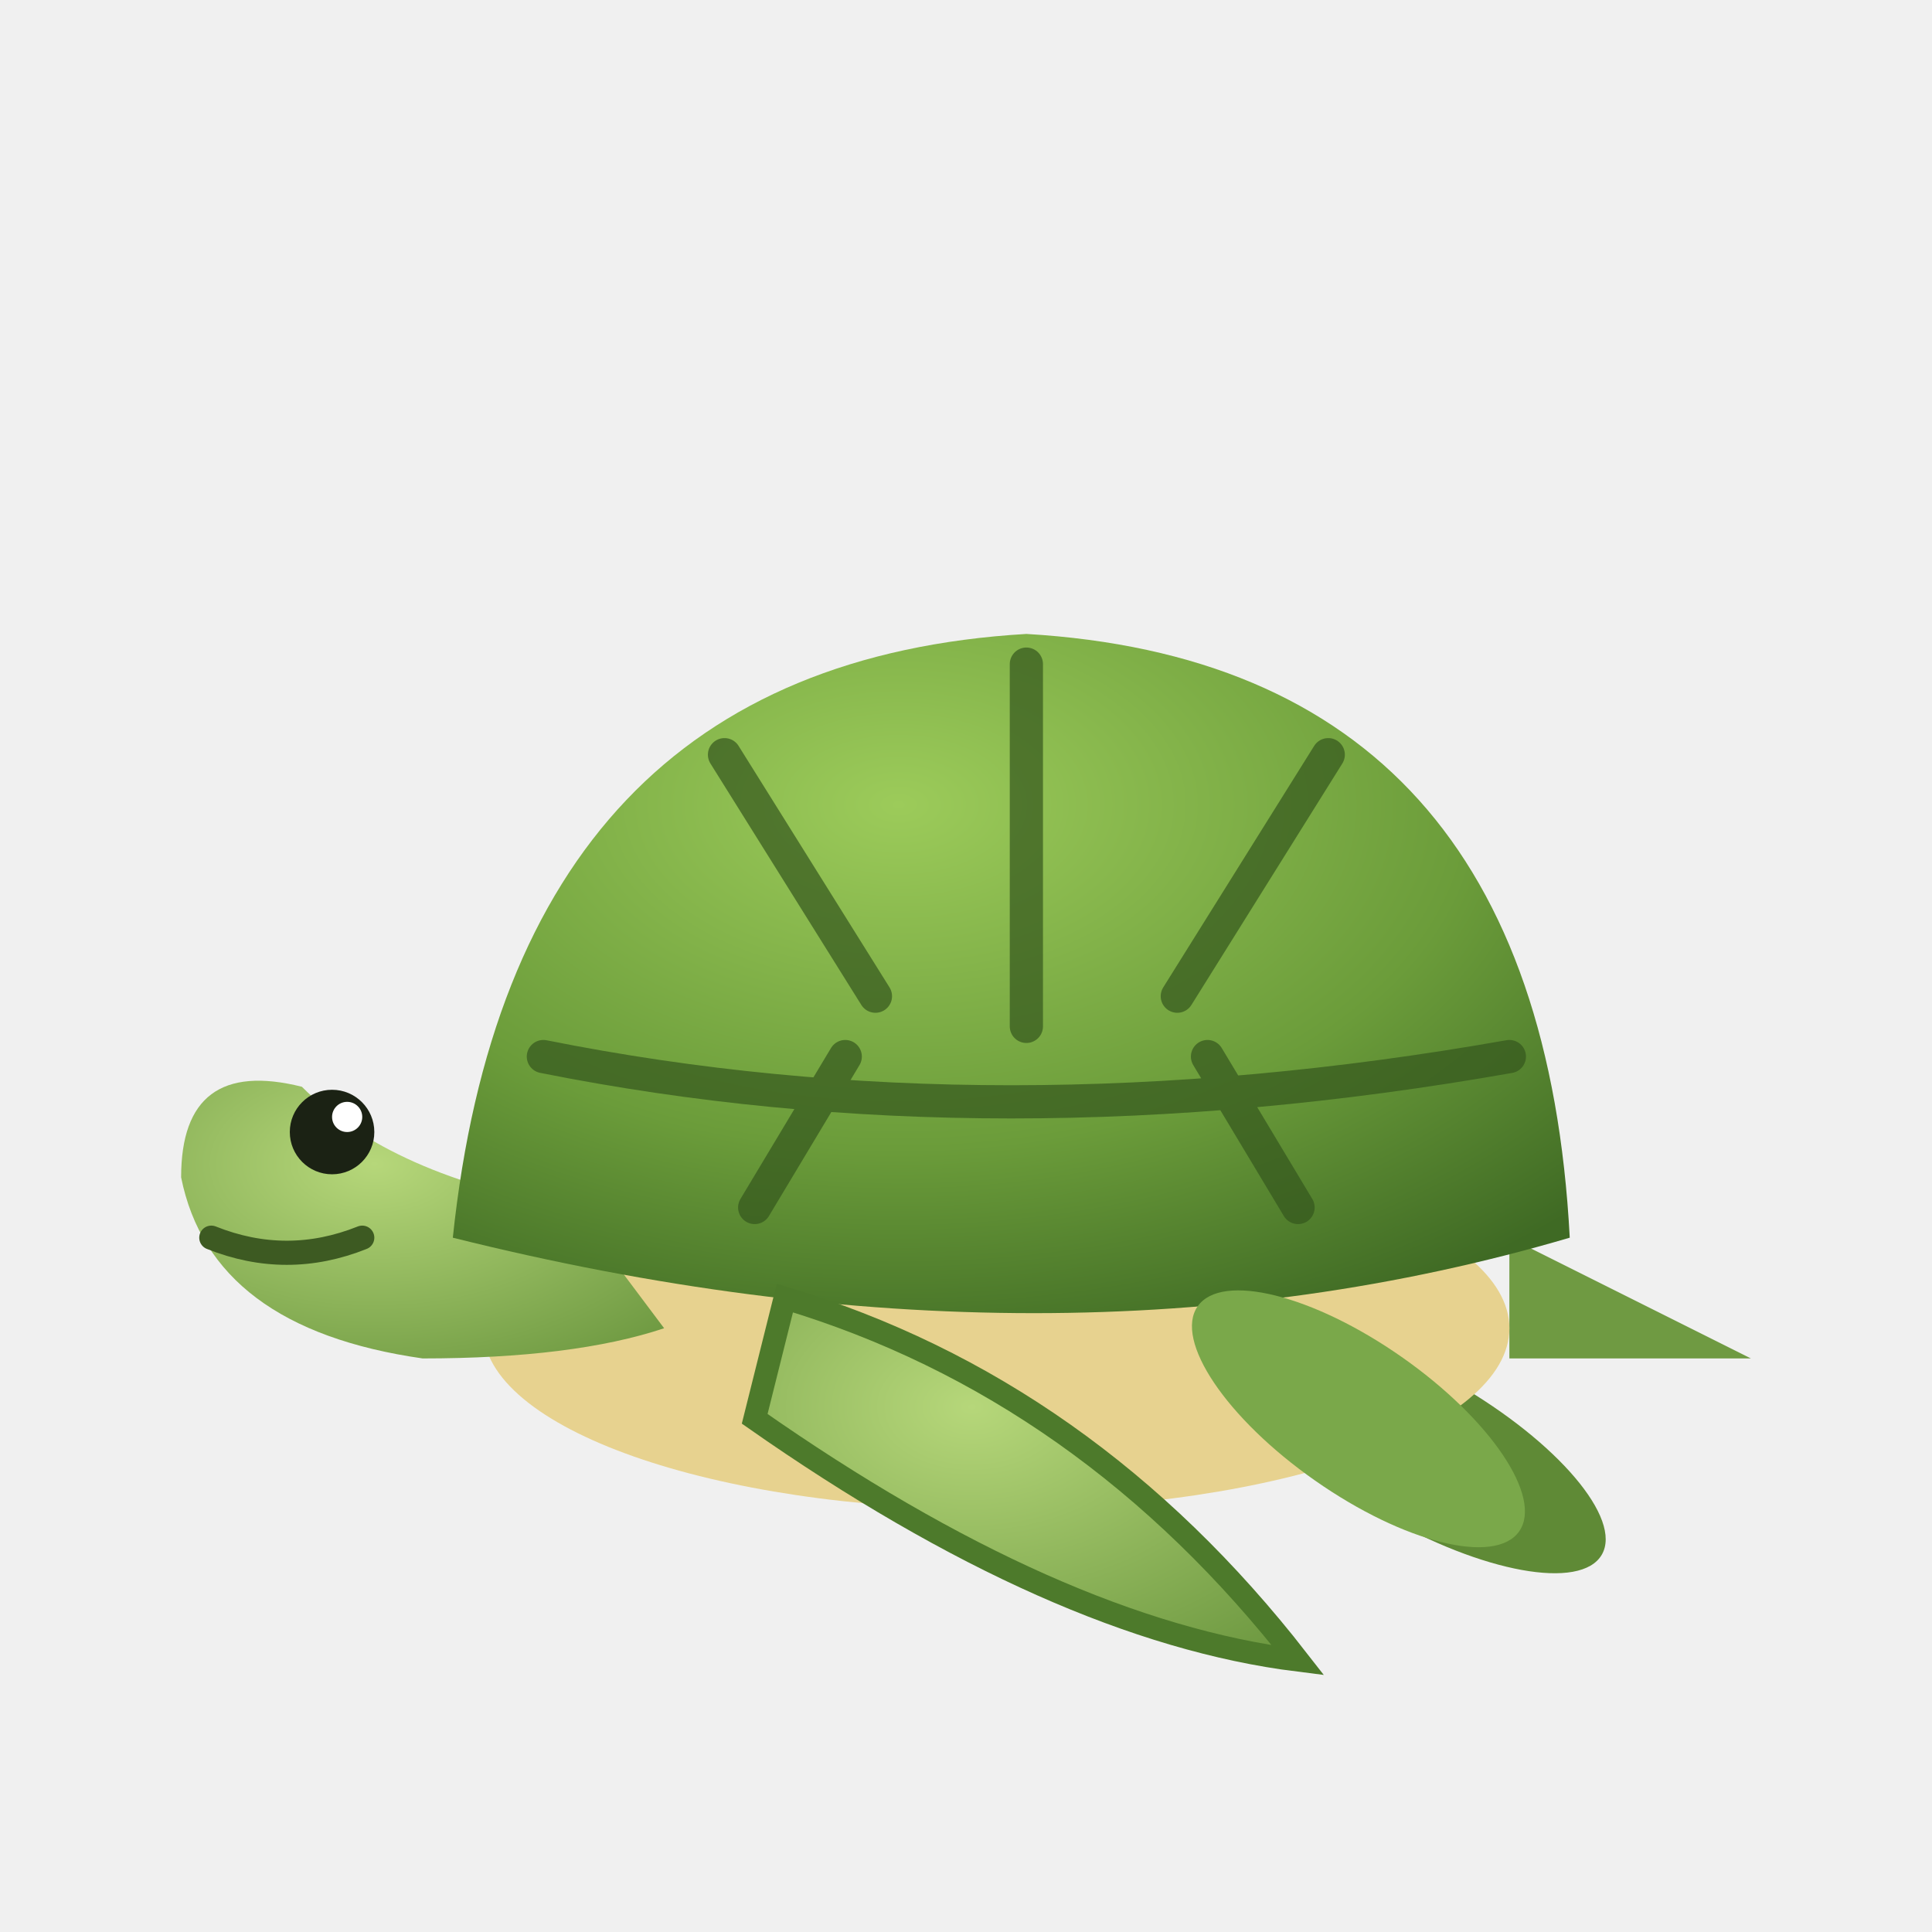
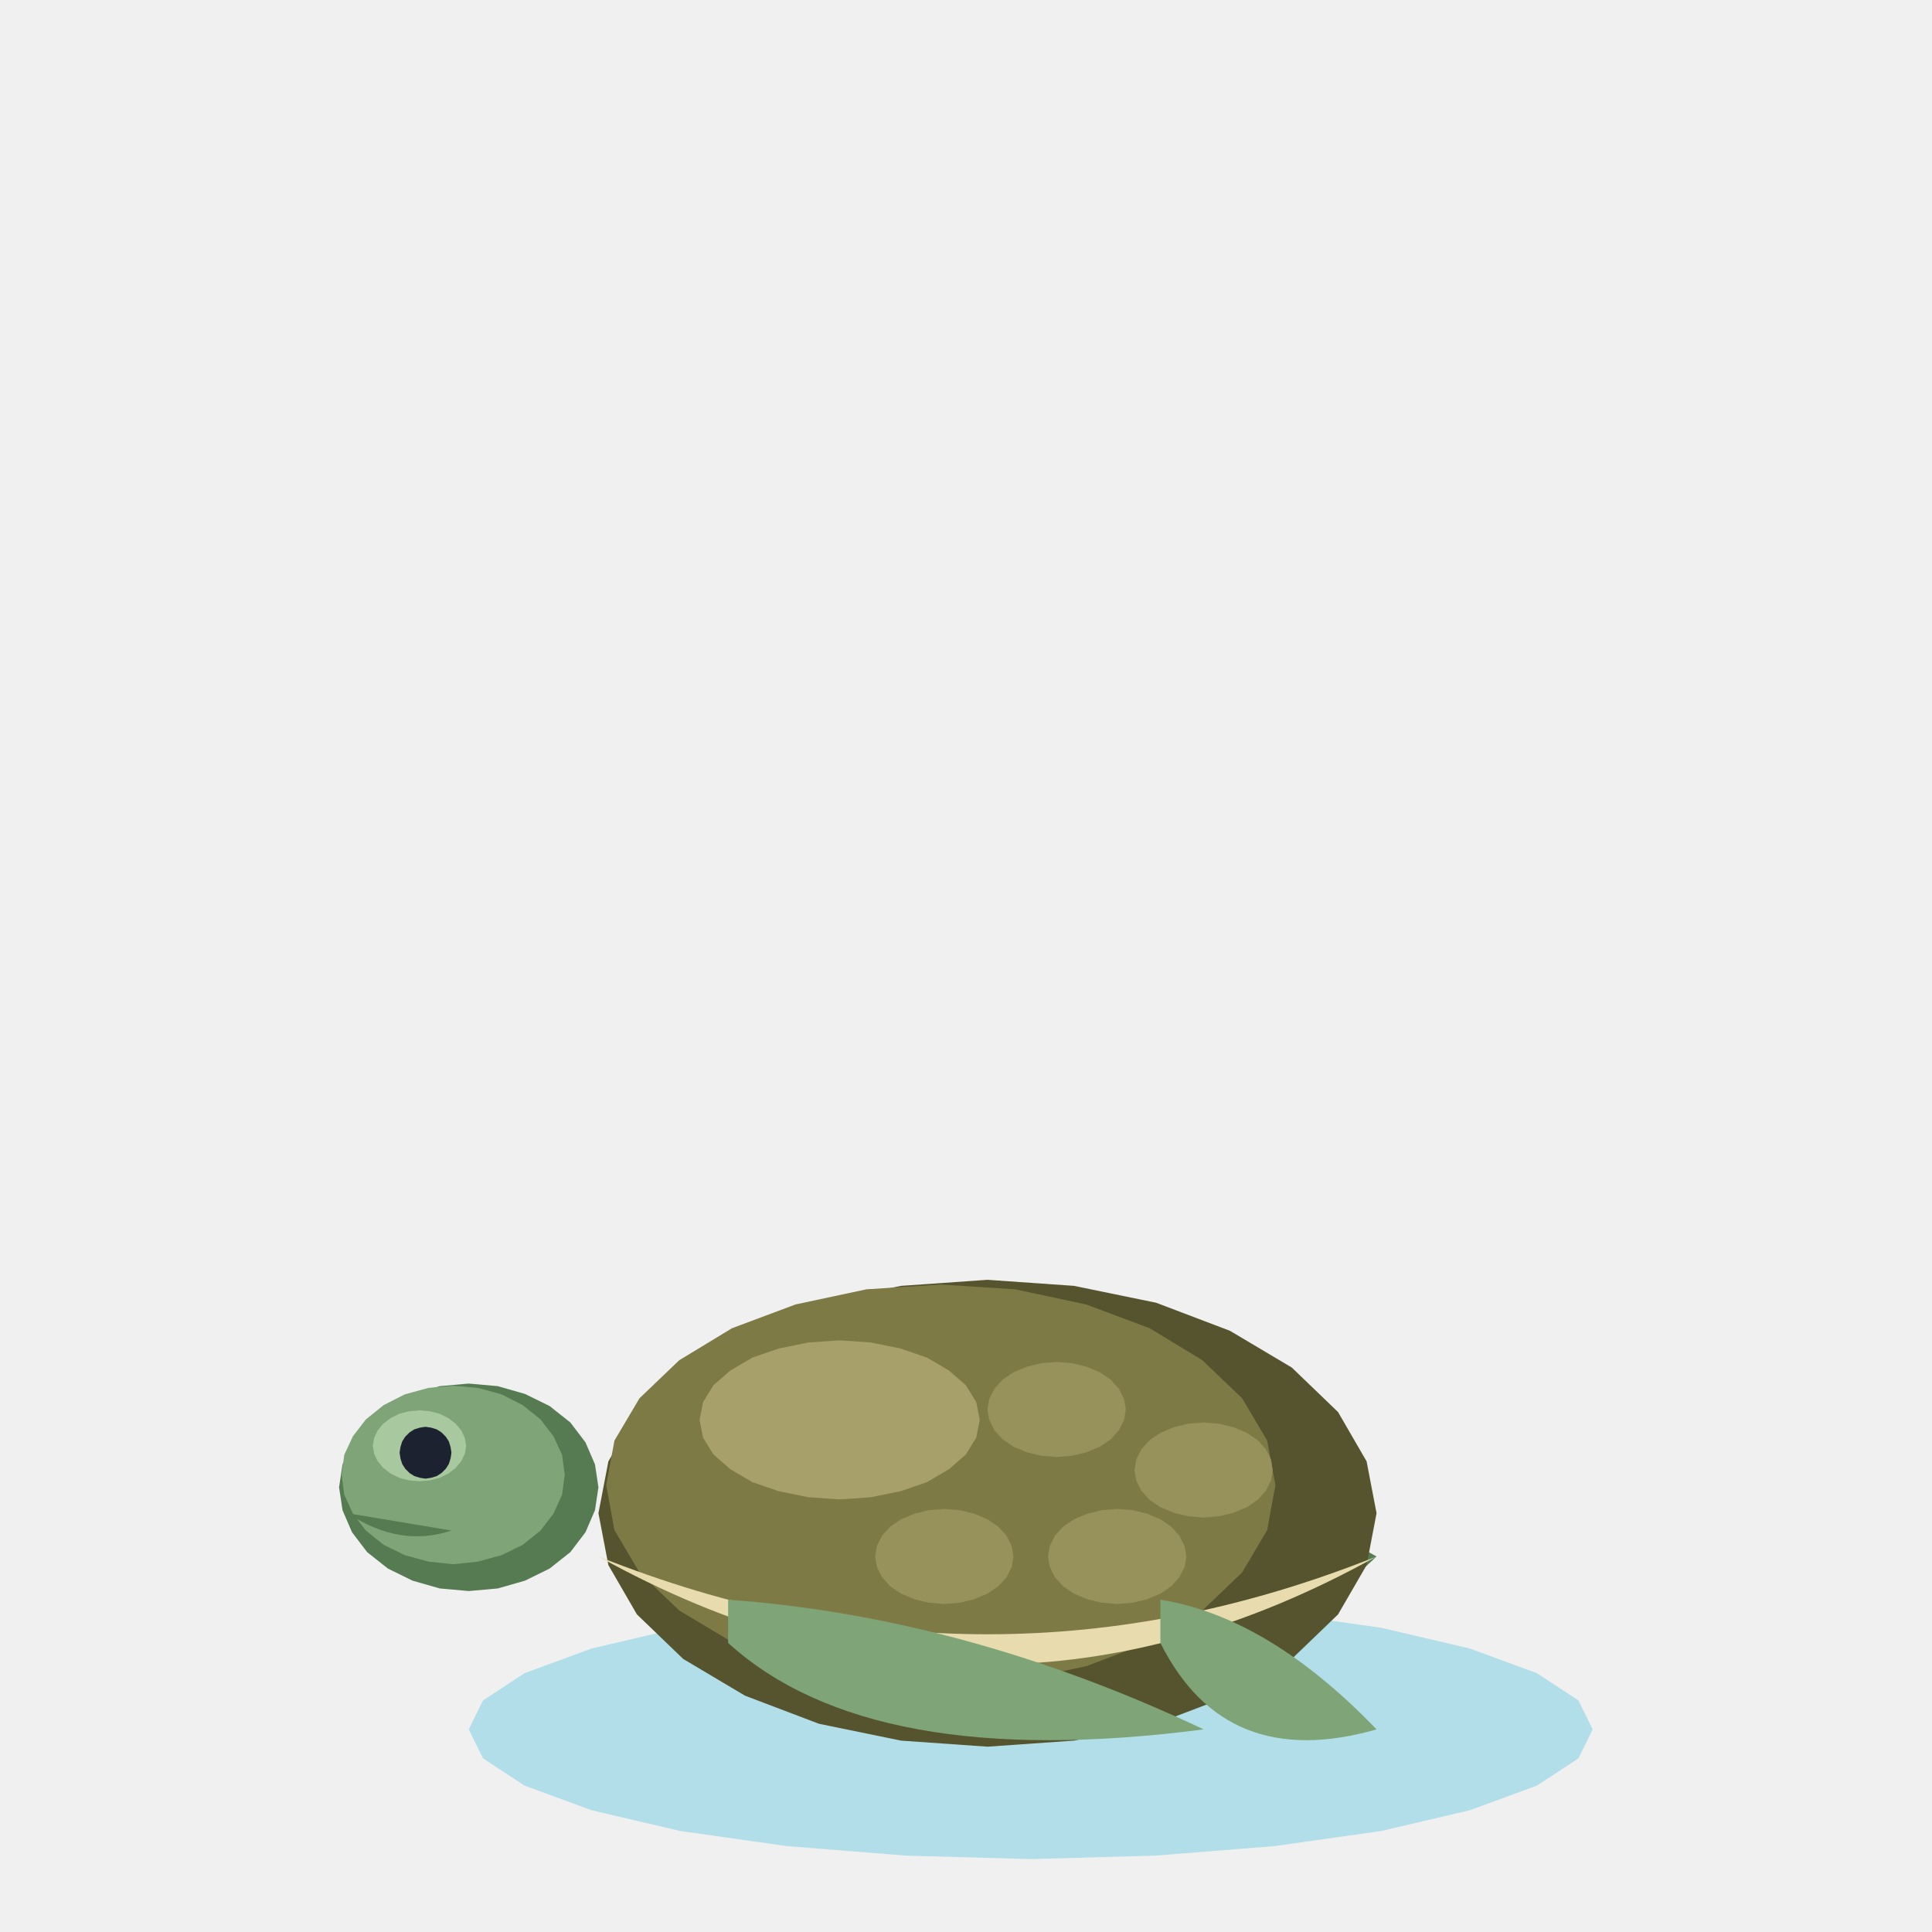
- <svg xmlns="http://www.w3.org/2000/svg" viewBox="0 0 128 128">
-   <defs>
-     <radialGradient id="s" cx="40%" cy="25%" r="85%">
-       <stop offset="0" stop-color="#9ccb5a" />
-       <stop offset=".6" stop-color="#6b9c3a" />
-       <stop offset="1" stop-color="#3f6a24" />
-     </radialGradient>
-     <radialGradient id="k" cx="40%" cy="30%" r="85%">
-       <stop offset="0" stop-color="#b6d77a" />
-       <stop offset="1" stop-color="#6f9a42" />
-     </radialGradient>
-   </defs>
-   <ellipse cx="94" cy="96" rx="14" ry="5" fill="#5f8a36" transform="rotate(30 94 96)" />
-   <path d="M100 82 L116 90 L100 90Z" fill="#6f9a42" />
-   <ellipse cx="66" cy="88" rx="34" ry="12" fill="#e7d28f" />
-   <path d="M38 80 Q26 78 20 72 Q12 70 12 78 Q14 88 28 90 Q38 90 44 88Z" fill="url(#k)" />
-   <circle cx="22" cy="75" r="2.8" fill="#1b2214" />
-   <circle cx="23" cy="74" r="1" fill="#fff" />
-   <path d="M14 82 Q19 84 24 82" stroke="#3d5a22" stroke-width="1.6" fill="none" stroke-linecap="round" />
-   <path d="M30 82 Q34 44 68 42 Q102 44 104 82 Q70 92 30 82Z" fill="url(#s)" />
-   <path d="M48 50 L58 66 M68 44 L68 68 M88 50 L78 66 M36 70 Q66 76 100 70 M50 80 L56 70 M86 80 L80 70" stroke="#33561c" stroke-width="2.2" fill="none" stroke-linecap="round" opacity=".7" />
-   <g transform="translate(52 86)">
+ <svg xmlns="http://www.w3.org/2000/svg" viewBox="0 0 80 80">
+   <g transform="translate(39.1 68.03) scale(1.79)">
+     <path d="M15 2L14.67 2.67L13.71 3.3L12.16 3.87L10.11 4.35L7.64 4.7L4.89 4.92L2 5L-0.89 4.92L-3.64 4.7L-6.11 4.35L-8.16 3.87L-9.71 3.3L-10.67 2.67L-11 2L-10.67 1.33L-9.71 0.7L-8.16 0.13L-6.11 -0.35L-3.64 -0.7L-0.89 -0.92L2 -1L4.89 -0.92L7.64 -0.7L10.11 -0.35L12.16 0.13L13.71 0.7L14.67 1.33Z" fill="#52c3dc" opacity="0.4" />
    <g>
-       <animateTransform attributeName="transform" type="rotate" values="-35;28;-35" dur="1.8s" repeatCount="indefinite" calcMode="spline" keySplines=".4 0 .6 1;.4 0 .6 1" keyTimes="0;.5;1" />
-       <path d="M0 0 Q20 6 34 24 Q18 22 -2 8Z" fill="url(#k)" stroke="#4d7a2b" stroke-width="1.5" />
+       <animateTransform attributeName="transform" type="translate" additive="sum" values="0 0;0 -0.8;0 0" dur="2.4s" begin="0s" repeatCount="indefinite" />
+       <g>
+         <animateTransform attributeName="transform" type="rotate" values="30 -4.00 -2.00;-20 -4.00 -2.00;30 -4.00 -2.00" dur="1.8s" begin="0s" repeatCount="indefinite" />
+         <path d="M-4 -2Q-1 -5 6 -3Q1 -0.6 -4 -1Z" fill="#567a52" />
+       </g>
+       <g>
+         <animateTransform attributeName="transform" type="rotate" values="-14 5.00 -1.00;14 5.00 -1.00;-14 5.00 -1.00" dur="1.8s" begin="0s" repeatCount="indefinite" />
+         <path d="M5 -1Q6.5 -4 10 -2Q7.5 0.4 5 0Z" fill="#567a52" />
+       </g>
+       <path d="M10 -3L9.77 -1.8L9.11 -0.66L8.04 0.37L6.61 1.22L4.9 1.87L3 2.26L1 2.4L-1 2.26L-2.9 1.87L-4.61 1.22L-6.04 0.37L-7.11 -0.66L-7.77 -1.8L-8 -3L-7.77 -4.2L-7.11 -5.34L-6.04 -6.37L-4.61 -7.22L-2.9 -7.87L-1 -8.26L1 -8.4L3 -8.26L4.9 -7.87L6.61 -7.22L8.04 -6.37L9.11 -5.34L9.77 -4.2Z" fill="#56542e" />
+       <path d="M7.66 -3.65L7.47 -2.61L6.89 -1.63L5.97 -0.75L4.75 -0.02L3.28 0.54L1.64 0.88L-0.08 1L-1.8 0.88L-3.44 0.54L-4.91 -0.02L-6.13 -0.75L-7.05 -1.63L-7.63 -2.61L-7.82 -3.65L-7.63 -4.68L-7.05 -5.66L-6.13 -6.54L-4.91 -7.28L-3.44 -7.83L-1.8 -8.18L-0.08 -8.29L1.64 -8.18L3.28 -7.83L4.75 -7.28L5.97 -6.54L6.89 -5.66L7.47 -4.68Z" fill="#7e7a46" />
+       <path d="M0.82 -5.16L0.74 -4.75L0.5 -4.36L0.11 -4.02L-0.4 -3.72L-1.01 -3.51L-1.7 -3.37L-2.42 -3.32L-3.14 -3.37L-3.83 -3.51L-4.44 -3.72L-4.95 -4.02L-5.34 -4.36L-5.58 -4.75L-5.66 -5.16L-5.58 -5.57L-5.34 -5.96L-4.95 -6.3L-4.44 -6.6L-3.83 -6.81L-3.14 -6.95L-2.42 -7L-1.7 -6.95L-1.01 -6.81L-0.4 -6.6L0.11 -6.3L0.5 -5.96L0.74 -5.57Z" fill="#a8a06a" />
+       <path d="M-0.4 -5L-0.44 -4.76L-0.56 -4.52L-0.75 -4.31L-1 -4.14L-1.31 -4.01L-1.64 -3.93L-2 -3.9L-2.36 -3.93L-2.69 -4.01L-3 -4.14L-3.25 -4.31L-3.44 -4.52L-3.56 -4.76L-3.6 -5L-3.56 -5.24L-3.44 -5.48L-3.25 -5.69L-3 -5.86L-2.69 -5.99L-2.36 -6.07L-2 -6.1L-1.64 -6.07L-1.31 -5.99L-1 -5.86L-0.75 -5.69L-0.56 -5.48L-0.44 -5.24Z" fill="#a8a06a" opacity="0.6" />
+       <path d="M4.2 -5.4L4.16 -5.16L4.04 -4.92L3.85 -4.71L3.6 -4.54L3.29 -4.41L2.96 -4.33L2.6 -4.3L2.24 -4.33L1.91 -4.41L1.6 -4.54L1.35 -4.71L1.16 -4.92L1.04 -5.16L1 -5.4L1.04 -5.64L1.16 -5.88L1.35 -6.09L1.6 -6.26L1.91 -6.39L2.24 -6.47L2.6 -6.5L2.96 -6.47L3.29 -6.39L3.6 -6.26L3.85 -6.09L4.04 -5.88L4.16 -5.64Z" fill="#a8a06a" opacity="0.6" />
+       <path d="M7.6 -4L7.56 -3.76L7.44 -3.52L7.25 -3.31L7 -3.14L6.69 -3.01L6.36 -2.93L6 -2.9L5.64 -2.93L5.31 -3.01L5 -3.14L4.75 -3.31L4.56 -3.52L4.44 -3.76L4.4 -4L4.44 -4.24L4.56 -4.48L4.75 -4.69L5 -4.86L5.31 -4.99L5.64 -5.07L6 -5.1L6.36 -5.07L6.69 -4.99L7 -4.86L7.25 -4.69L7.44 -4.48L7.56 -4.24Z" fill="#a8a06a" opacity="0.6" />
+       <path d="M1.6 -2L1.56 -1.76L1.44 -1.52L1.25 -1.31L1 -1.14L0.69 -1.01L0.36 -0.93L0 -0.9L-0.36 -0.93L-0.69 -1.01L-1 -1.14L-1.25 -1.31L-1.44 -1.52L-1.56 -1.76L-1.6 -2L-1.56 -2.24L-1.44 -2.48L-1.25 -2.69L-1 -2.86L-0.69 -2.99L-0.36 -3.07L-0 -3.1L0.36 -3.07L0.69 -2.99L1 -2.86L1.25 -2.69L1.44 -2.48L1.56 -2.24Z" fill="#a8a06a" opacity="0.6" />
+       <path d="M5.6 -2L5.56 -1.76L5.44 -1.52L5.25 -1.31L5 -1.14L4.69 -1.01L4.36 -0.93L4 -0.9L3.64 -0.93L3.31 -1.01L3 -1.14L2.75 -1.31L2.56 -1.52L2.44 -1.76L2.4 -2L2.44 -2.24L2.56 -2.48L2.75 -2.69L3 -2.86L3.31 -2.99L3.64 -3.07L4 -3.1L4.36 -3.07L4.69 -2.99L5 -2.86L5.25 -2.69L5.44 -2.48L5.56 -2.24Z" fill="#a8a06a" opacity="0.6" />
+       <path d="M-8 -2Q1 3 10 -2Q1 1.6 -8 -2Z" fill="#e8dcae" />
+       <g>
+         <animateTransform attributeName="transform" type="rotate" values="-30 -5.00 0.00;20 -5.00 0.00;-30 -5.00 0.00" dur="1.8s" begin="0s" repeatCount="indefinite" />
+         <path d="M-5 0Q-1.7 3 6 2Q0.5 -0.6 -5 -1Z" fill="#7ea478" />
+       </g>
+       <g>
+         <animateTransform attributeName="transform" type="rotate" values="14 5.00 0.00;-14 5.00 0.00;14 5.00 0.00" dur="1.8s" begin="0s" repeatCount="indefinite" />
+         <path d="M5 0Q6.5 3 10 2Q7.5 -0.6 5 -1Z" fill="#7ea478" />
+       </g>
+       <g>
+         <animateTransform attributeName="transform" type="rotate" values="-3 -8.00 -3.00;3 -8.00 -3.00;-3 -8.00 -3.00" dur="2.4s" begin="0s" repeatCount="indefinite" />
+         <path d="M-8 -3.6L-8.08 -3.07L-8.3 -2.56L-8.65 -2.1L-9.13 -1.72L-9.7 -1.44L-10.33 -1.26L-11 -1.2L-11.67 -1.26L-12.3 -1.44L-12.87 -1.72L-13.35 -2.1L-13.7 -2.56L-13.92 -3.07L-14 -3.6L-13.92 -4.13L-13.7 -4.64L-13.35 -5.1L-12.87 -5.48L-12.3 -5.76L-11.67 -5.94L-11 -6L-10.33 -5.94L-9.7 -5.76L-9.13 -5.48L-8.65 -5.1L-8.3 -4.64L-8.08 -4.13Z" fill="#567a52" />
+         <path d="M-8.78 -3.89L-8.84 -3.43L-9.04 -2.99L-9.34 -2.6L-9.75 -2.27L-10.24 -2.03L-10.79 -1.88L-11.36 -1.82L-11.93 -1.88L-12.48 -2.03L-12.97 -2.27L-13.38 -2.6L-13.68 -2.99L-13.88 -3.43L-13.94 -3.89L-13.88 -4.35L-13.68 -4.78L-13.38 -5.17L-12.97 -5.5L-12.48 -5.75L-11.93 -5.9L-11.36 -5.95L-10.79 -5.9L-10.24 -5.75L-9.75 -5.5L-9.34 -5.17L-9.04 -4.78L-8.84 -4.35Z" fill="#7ea478" />
+         <path d="M-11.06 -4.56L-11.09 -4.38L-11.17 -4.21L-11.3 -4.05L-11.47 -3.92L-11.67 -3.82L-11.9 -3.76L-12.14 -3.74L-12.38 -3.76L-12.61 -3.82L-12.81 -3.92L-12.98 -4.05L-13.11 -4.21L-13.19 -4.38L-13.22 -4.56L-13.19 -4.74L-13.11 -4.91L-12.98 -5.07L-12.81 -5.2L-12.61 -5.3L-12.38 -5.36L-12.14 -5.38L-11.9 -5.36L-11.67 -5.3L-11.47 -5.2L-11.3 -5.07L-11.17 -4.91L-11.09 -4.74Z" fill="#a8c8a0" />
+         <path d="M-11.4 -4.4L-11.42 -4.27L-11.46 -4.14L-11.53 -4.03L-11.63 -3.93L-11.74 -3.86L-11.87 -3.82L-12 -3.8L-12.13 -3.82L-12.26 -3.86L-12.37 -3.93L-12.47 -4.03L-12.54 -4.14L-12.58 -4.27L-12.6 -4.4L-12.58 -4.53L-12.54 -4.66L-12.47 -4.77L-12.37 -4.87L-12.26 -4.94L-12.13 -4.98L-12 -5L-11.87 -4.98L-11.74 -4.94L-11.63 -4.87L-11.53 -4.77L-11.46 -4.66L-11.42 -4.53Z" fill="#1d2230" />
+         <path d="M-13.8 -3Q-12.6 -2.2 -11.4 -2.6Z" fill="#567a52" />
+       </g>
    </g>
  </g>
-   <ellipse cx="90" cy="94" rx="13" ry="5" fill="#7aa84a" transform="rotate(35 90 94)" />
</svg>
